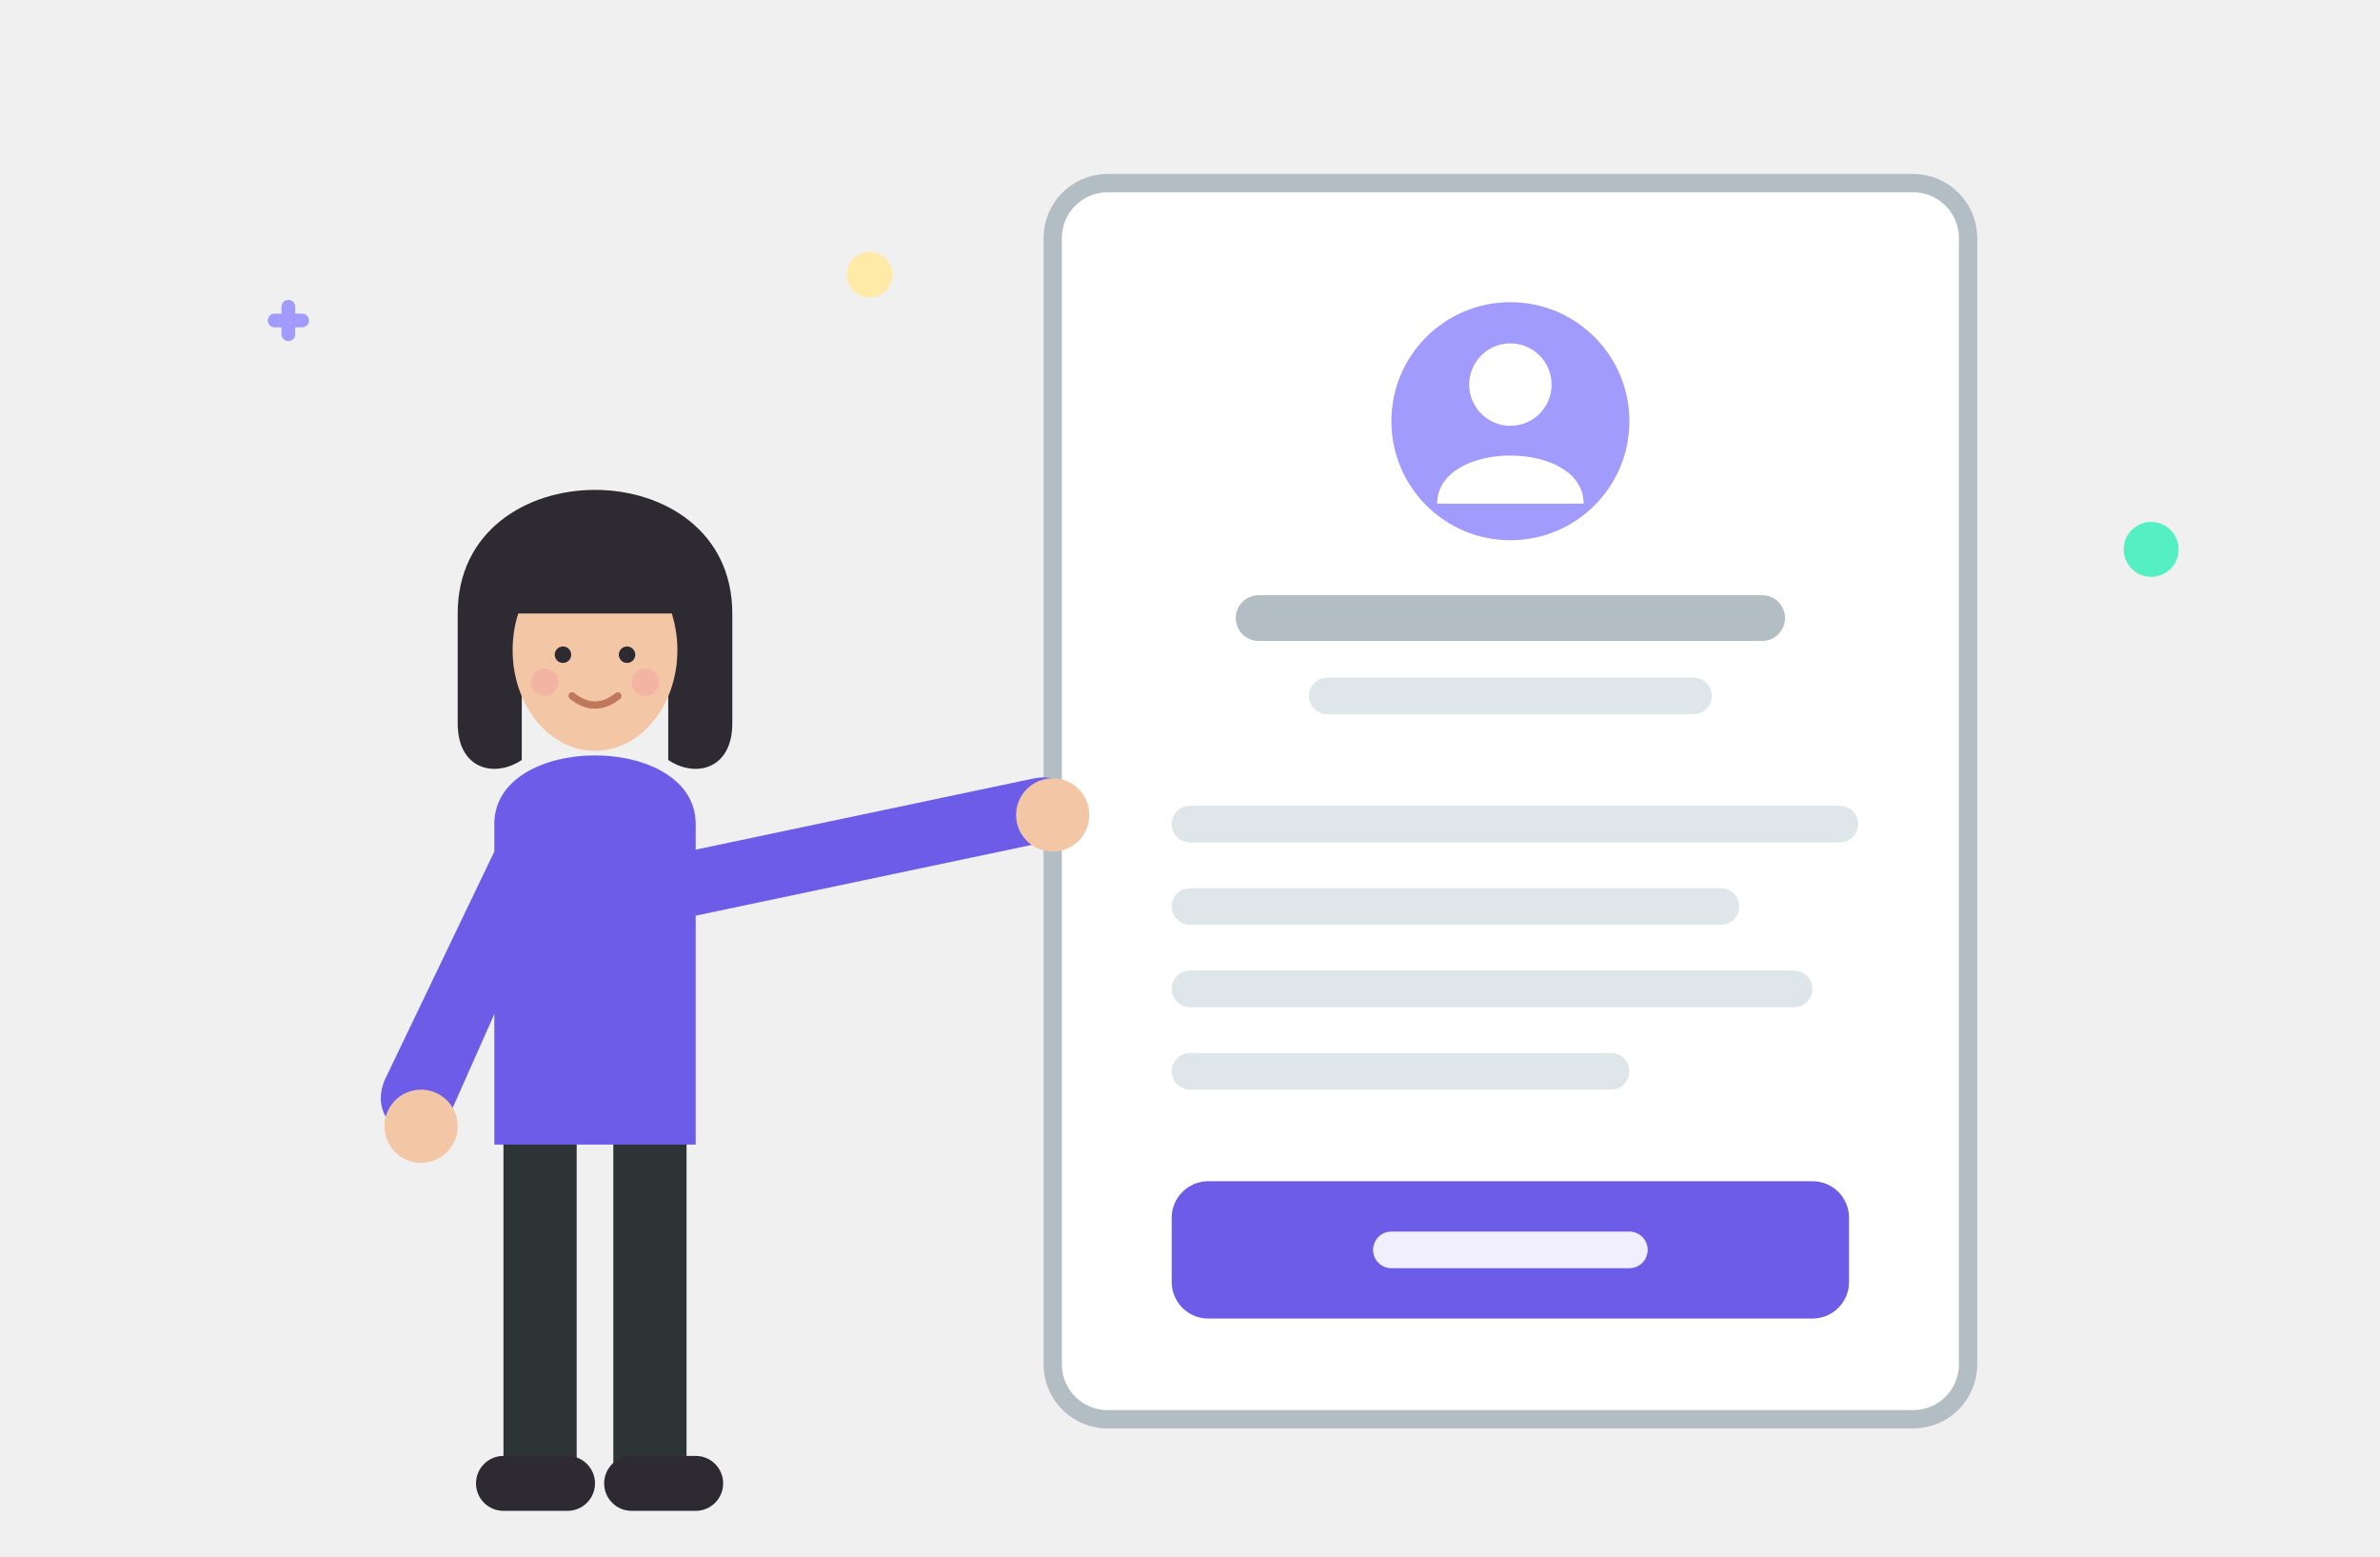
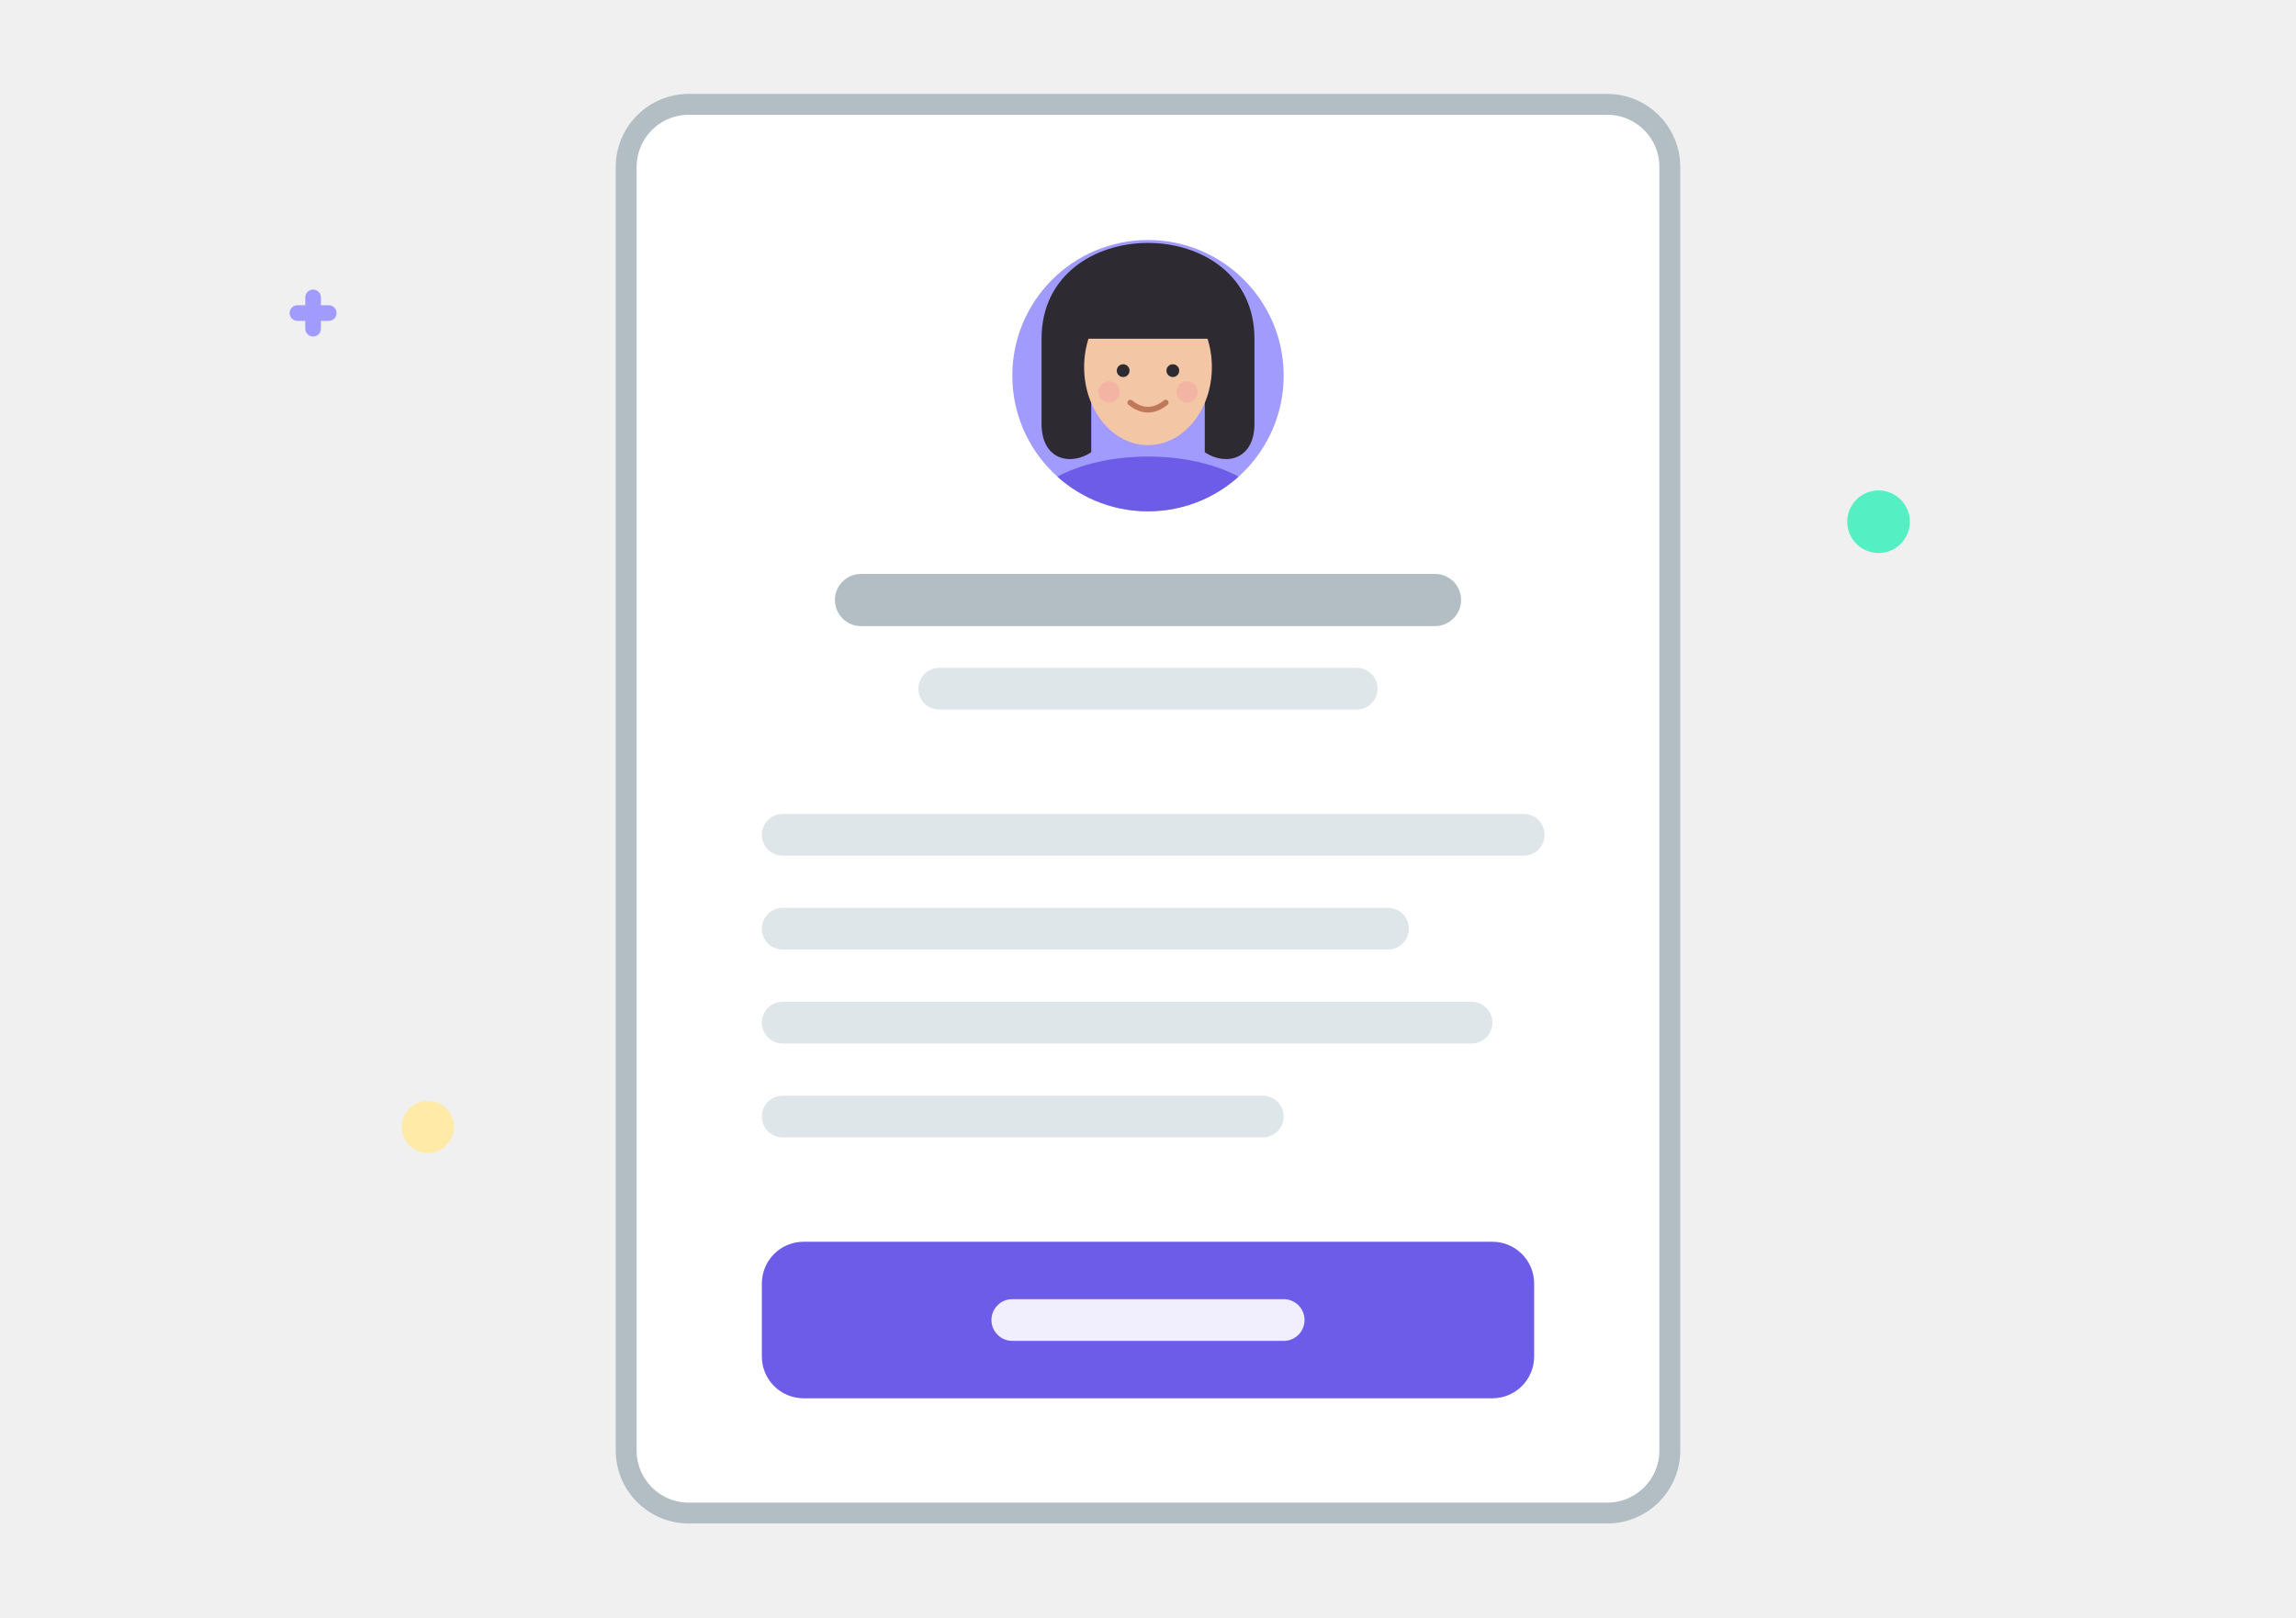
- <svg xmlns="http://www.w3.org/2000/svg" viewBox="0 0 520 340" width="520" height="340" role="img">
+ <svg xmlns="http://www.w3.org/2000/svg" viewBox="110 20 440 310" width="440" height="310" role="img">
+   <defs>
+     <clipPath id="avatar">
+       <circle cx="330" cy="92" r="26" />
+     </clipPath>
+   </defs>
  <rect x="230" y="40" width="200" height="270" rx="12" fill="#ffffff" stroke="#b2bec3" stroke-width="4" />
  <circle cx="330" cy="92" r="26" fill="#a29bfe" />
-   <circle cx="330" cy="84" r="9" fill="#ffffff" />
-   <path d="M314,110 C314,96 346,96 346,110 Z" fill="#ffffff" />
+   <g clip-path="url(#avatar)">
+     <path d="M304,124 C304,102 356,102 356,124 Z" fill="#6c5ce7" />
+     <g transform="translate(330,89) scale(0.68)">
+       <path d="M-30,-6 C-30,-42 30,-42 30,-6 L30,18 C30,28 22,30 16,26 L16,4 C15,-4 8,-10 0,-10 C-8,-10 -15,-4 -16,4 L-16,26 C-22,30 -30,28 -30,18 Z" fill="#2d2a32" />
+       <ellipse cx="0" cy="2" rx="18" ry="22" fill="#f3c6a5" />
+       <path d="M-19,-4 C-19,-30 19,-30 19,-4 L19,-6 L-19,-6 Z" fill="#2d2a32" />
+       <circle cx="-7" cy="3" r="1.8" fill="#2d2a32" />
+       <circle cx="7" cy="3" r="1.8" fill="#2d2a32" />
+       <path d="M-5,12 Q0,16 5,12" stroke="#c0785a" stroke-width="1.6" fill="none" stroke-linecap="round" />
+       <circle cx="-11" cy="9" r="3" fill="#f5a9a3" opacity="0.6" />
+       <circle cx="11" cy="9" r="3" fill="#f5a9a3" opacity="0.6" />
+     </g>
+   </g>
  <rect x="270" y="130" width="120" height="10" rx="5" fill="#b2bec3" />
  <rect x="286" y="148" width="88" height="8" rx="4" fill="#dfe6e9" />
  <rect x="256" y="176" width="150" height="8" rx="4" fill="#dfe6e9" />
  <rect x="256" y="194" width="124" height="8" rx="4" fill="#dfe6e9" />
  <rect x="256" y="212" width="140" height="8" rx="4" fill="#dfe6e9" />
  <rect x="256" y="230" width="100" height="8" rx="4" fill="#dfe6e9" />
  <rect x="256" y="258" width="148" height="30" rx="8" fill="#6c5ce7" />
  <rect x="300" y="269" width="60" height="8" rx="4" fill="#ffffff" opacity="0.9" />
-   <rect x="110" y="246" width="16" height="78" rx="4" fill="#2d3436" />
-   <rect x="134" y="246" width="16" height="78" rx="4" fill="#2d3436" />
-   <rect x="104" y="318" width="26" height="12" rx="6" fill="#2d2a32" />
-   <rect x="132" y="318" width="26" height="12" rx="6" fill="#2d2a32" />
-   <path d="M108,250 L108,180 C108,160 152,160 152,180 L152,250 Z" fill="#6c5ce7" />
-   <path d="M108,186 L84,236 C80,246 92,252 98,244 L114,208 Z" fill="#6c5ce7" />
-   <circle cx="92" cy="246" r="8" fill="#f3c6a5" />
-   <path d="M150,186 L226,170 C236,168 238,182 228,184 L152,200 Z" fill="#6c5ce7" />
-   <circle cx="230" cy="178" r="8" fill="#f3c6a5" />
-   <g transform="translate(130,140) scale(1.0)">
-     <path d="M-30,-6 C-30,-42 30,-42 30,-6 L30,18 C30,28 22,30 16,26 L16,4 C15,-4 8,-10 0,-10 C-8,-10 -15,-4 -16,4 L-16,26 C-22,30 -30,28 -30,18 Z" fill="#2d2a32" />
-     <ellipse cx="0" cy="2" rx="18" ry="22" fill="#f3c6a5" />
-     <path d="M-19,-4 C-19,-30 19,-30 19,-4 L19,-6 L-19,-6 Z" fill="#2d2a32" />
-     <circle cx="-7" cy="3" r="1.8" fill="#2d2a32" />
-     <circle cx="7" cy="3" r="1.8" fill="#2d2a32" />
-     <path d="M-5,12 Q0,16 5,12" stroke="#c0785a" stroke-width="1.6" fill="none" stroke-linecap="round" />
-     <circle cx="-11" cy="9" r="3" fill="#f5a9a3" opacity="0.6" />
-     <circle cx="11" cy="9" r="3" fill="#f5a9a3" opacity="0.6" />
-   </g>
-   <path d="M60,70 l6,0 M63,67 l0,6" stroke="#a29bfe" stroke-width="3" stroke-linecap="round" />
-   <circle cx="190" cy="60" r="5" fill="#ffeaa7" />
+   <path d="M167,80 l6,0 M170,77 l0,6" stroke="#a29bfe" stroke-width="3" stroke-linecap="round" />
+   <circle cx="192" cy="236" r="5" fill="#ffeaa7" />
  <circle cx="470" cy="120" r="6" fill="#55efc4" />
</svg>
